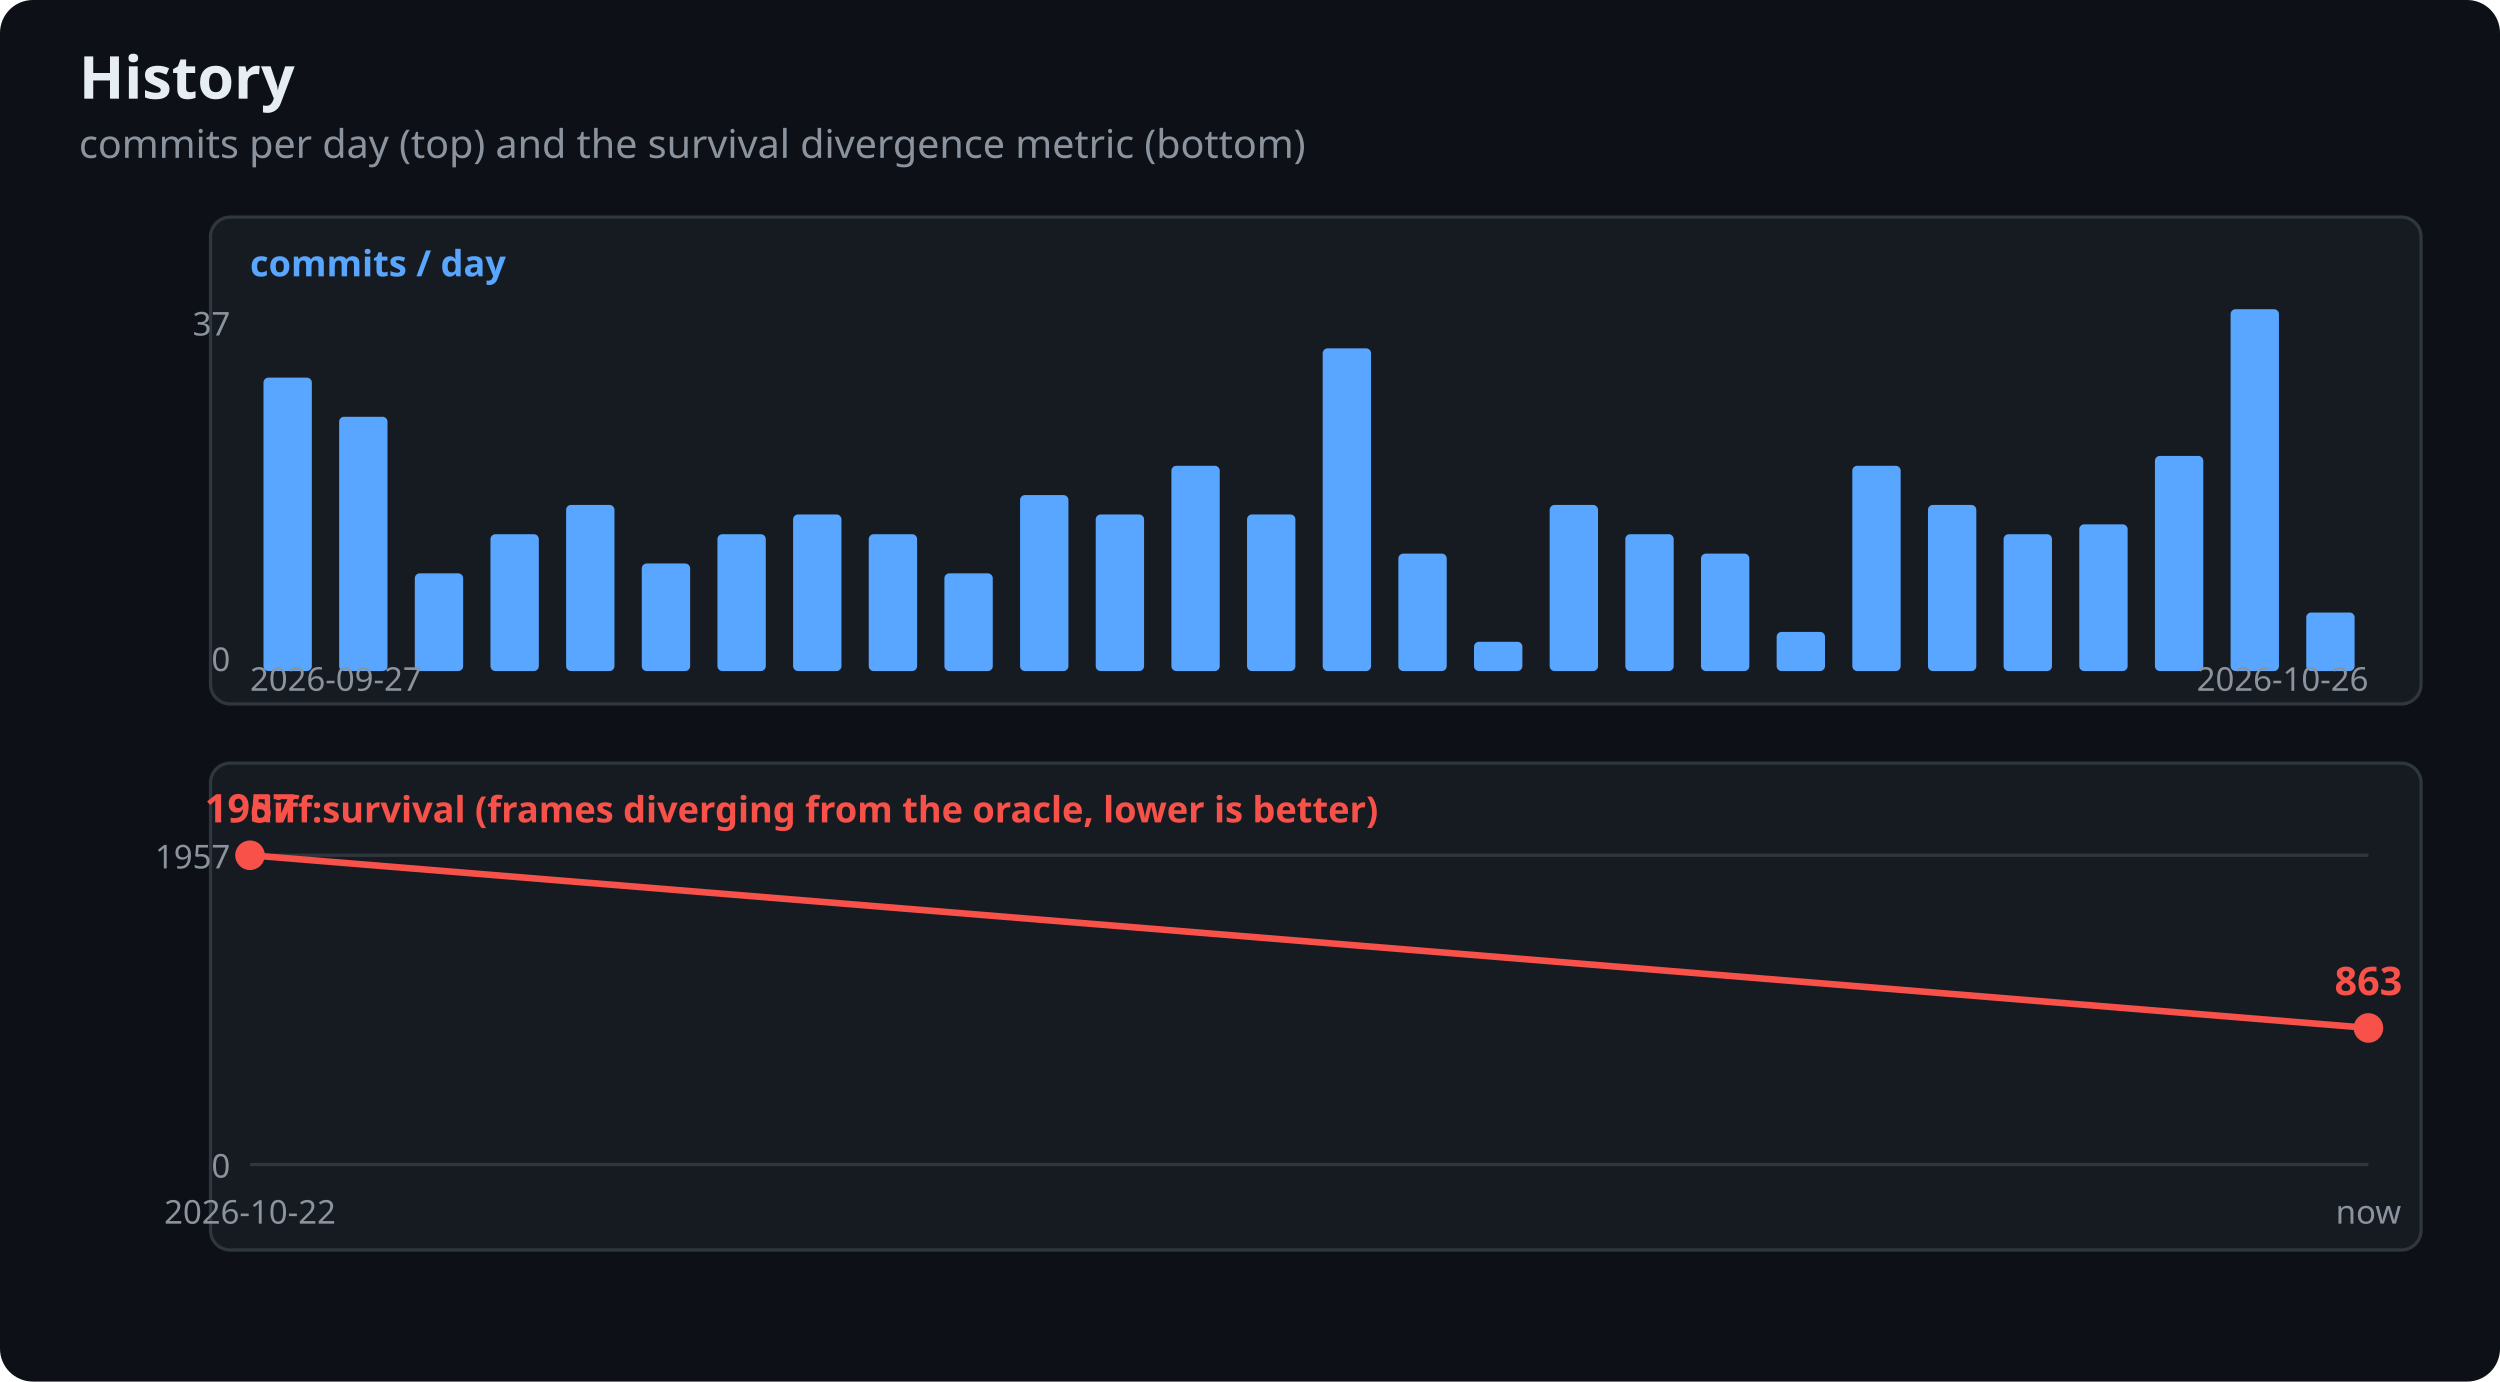
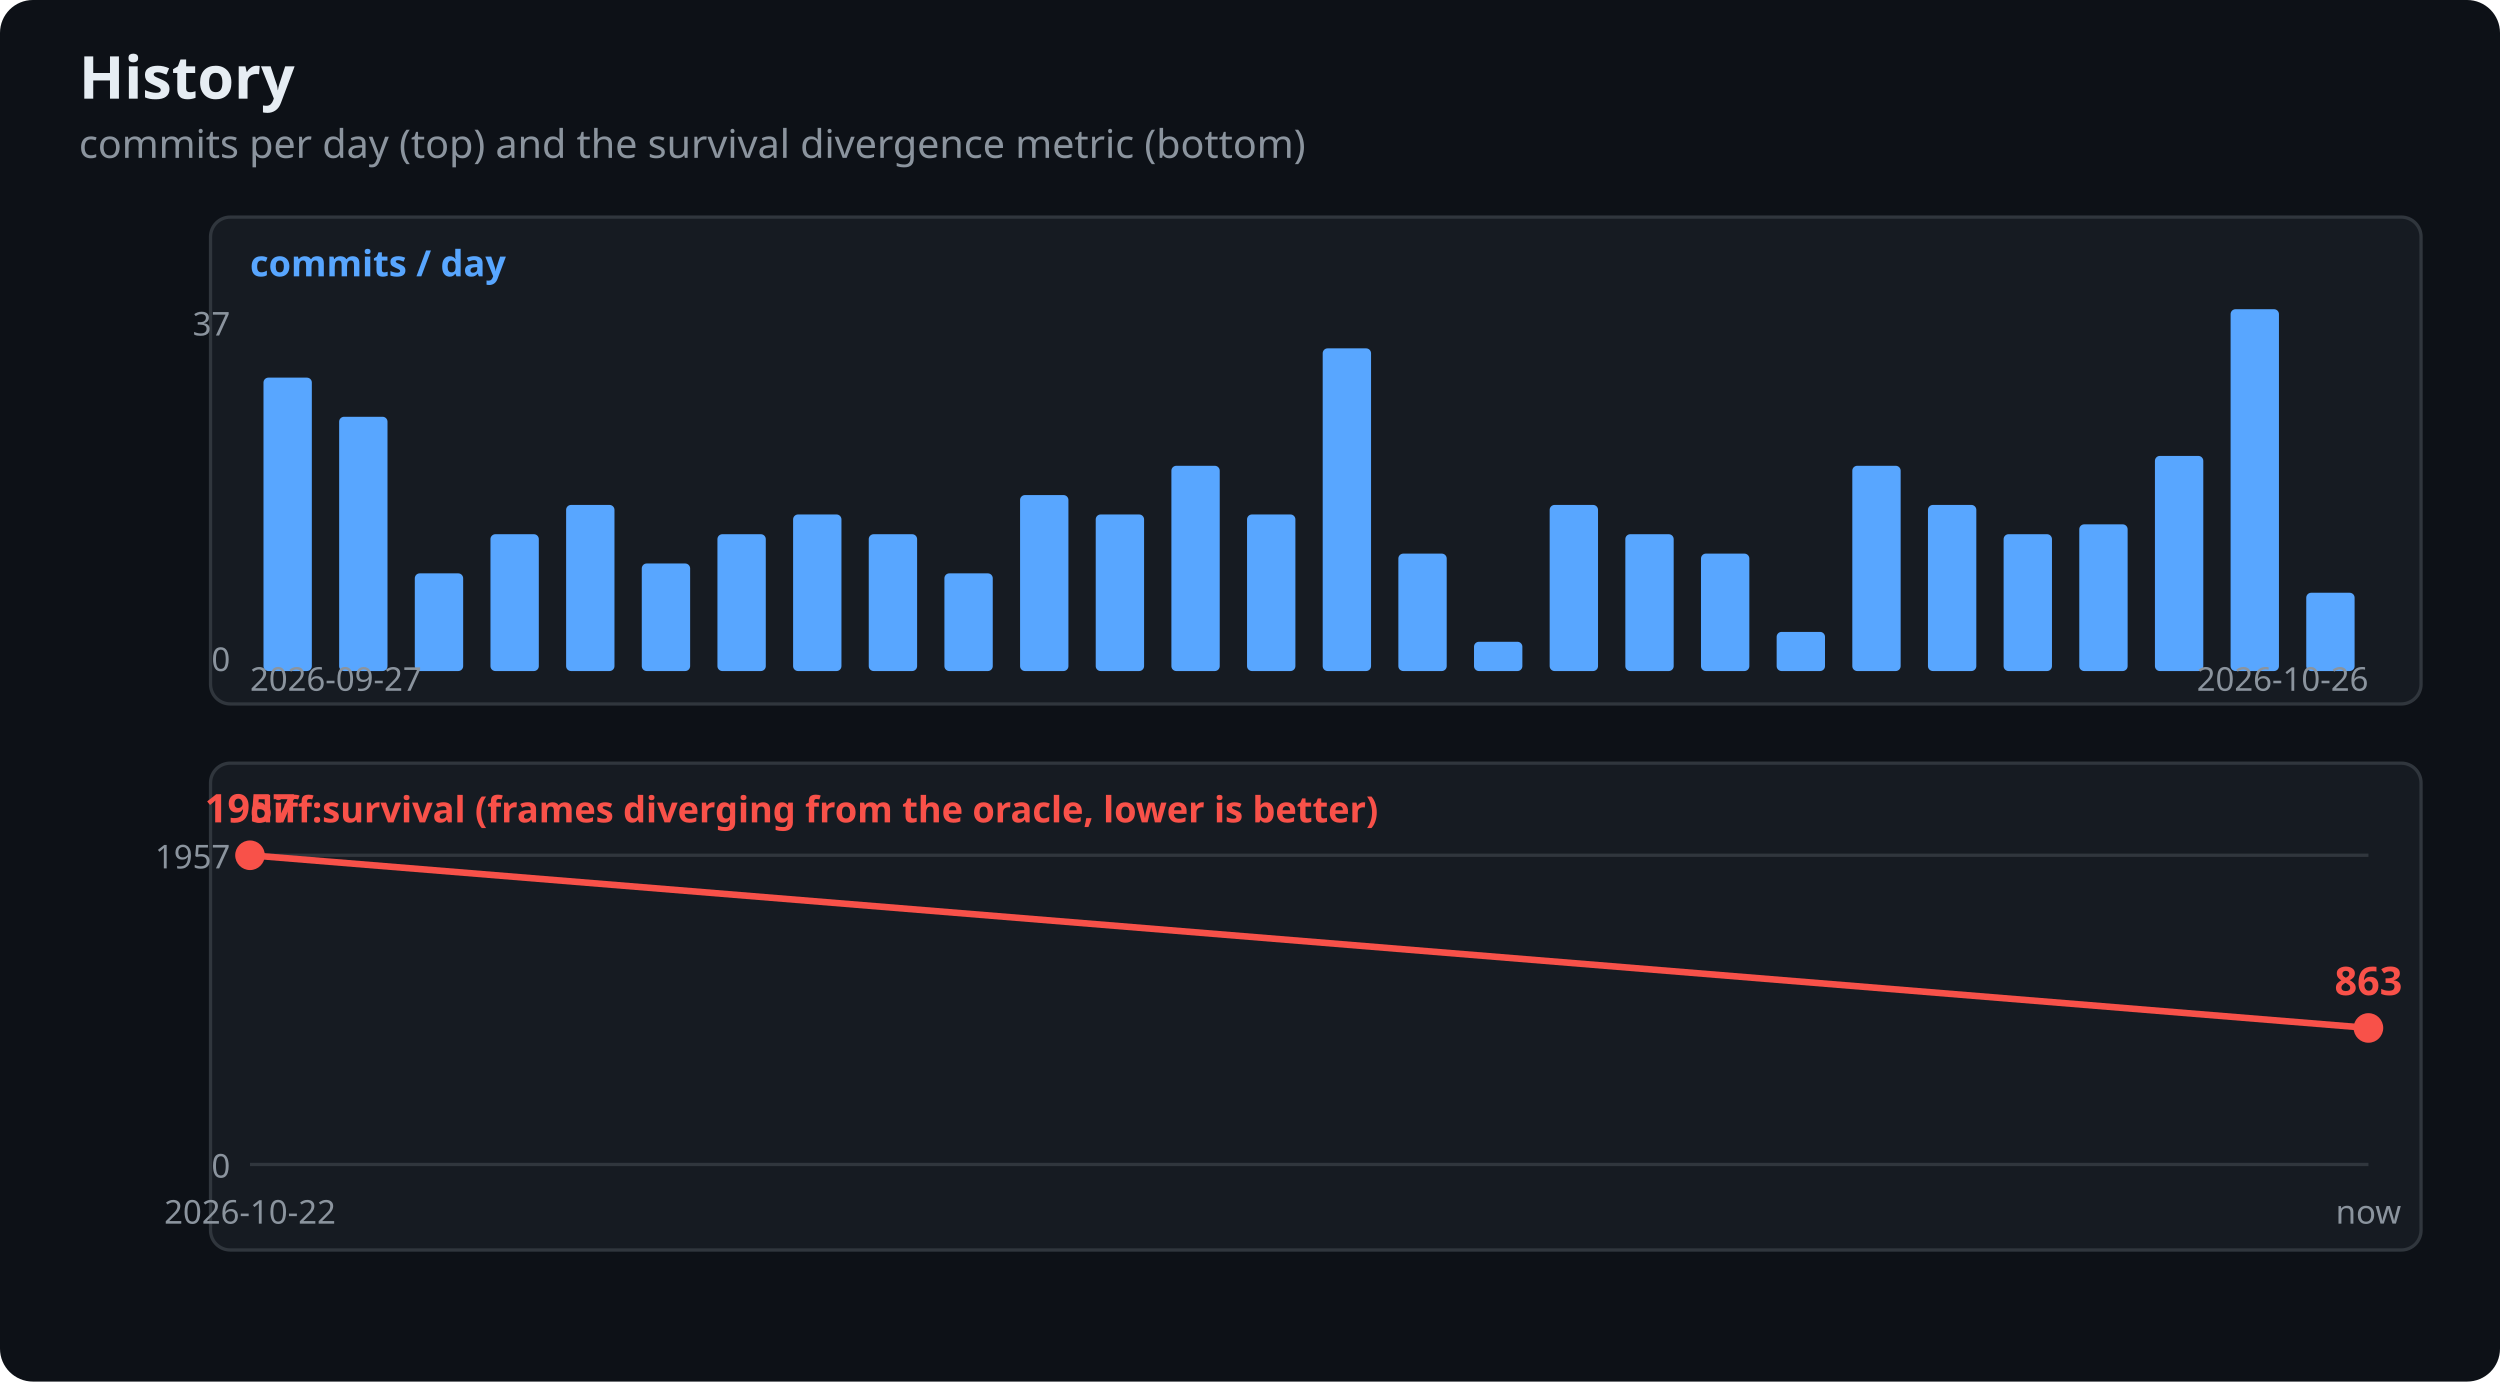
<svg xmlns="http://www.w3.org/2000/svg" width="760" height="420" viewBox="0 0 760 420" font-family="Segoe UI,Ubuntu,sans-serif">
  <rect width="760" height="420" rx="10" fill="#0d1117" />
  <text x="24" y="30" fill="#e6edf3" font-size="18" font-weight="600">History</text>
  <text x="24" y="48" fill="#8b949e" font-size="12">commits per day (top) and the survival divergence metric (bottom)</text>
  <rect x="64" y="66" width="672" height="148" fill="#161b22" stroke="#30363d" rx="6" />
  <text x="76" y="84" fill="#58a6ff" font-size="11" font-weight="600">commits / day</text>
  <rect x="80.1" y="114.8" width="14.7" height="89.2" fill="#58a6ff" rx="1.5" />
  <rect x="103.1" y="126.7" width="14.7" height="77.3" fill="#58a6ff" rx="1.5" />
  <rect x="126.1" y="174.3" width="14.7" height="29.7" fill="#58a6ff" rx="1.5" />
  <rect x="149.1" y="162.4" width="14.7" height="41.6" fill="#58a6ff" rx="1.5" />
  <rect x="172.1" y="153.5" width="14.7" height="50.5" fill="#58a6ff" rx="1.5" />
  <rect x="195.1" y="171.3" width="14.7" height="32.7" fill="#58a6ff" rx="1.5" />
  <rect x="218.1" y="162.4" width="14.7" height="41.6" fill="#58a6ff" rx="1.5" />
  <rect x="241.1" y="156.4" width="14.7" height="47.6" fill="#58a6ff" rx="1.5" />
  <rect x="264.1" y="162.4" width="14.7" height="41.6" fill="#58a6ff" rx="1.5" />
  <rect x="287.1" y="174.3" width="14.7" height="29.7" fill="#58a6ff" rx="1.5" />
  <rect x="310.1" y="150.5" width="14.7" height="53.5" fill="#58a6ff" rx="1.5" />
  <rect x="333.1" y="156.4" width="14.7" height="47.6" fill="#58a6ff" rx="1.5" />
  <rect x="356.1" y="141.6" width="14.7" height="62.4" fill="#58a6ff" rx="1.5" />
  <rect x="379.1" y="156.4" width="14.7" height="47.6" fill="#58a6ff" rx="1.5" />
  <rect x="402.1" y="105.9" width="14.7" height="98.1" fill="#58a6ff" rx="1.5" />
  <rect x="425.1" y="168.3" width="14.7" height="35.7" fill="#58a6ff" rx="1.5" />
  <rect x="448.1" y="195.1" width="14.7" height="8.9" fill="#58a6ff" rx="1.5" />
  <rect x="471.1" y="153.5" width="14.7" height="50.5" fill="#58a6ff" rx="1.5" />
  <rect x="494.1" y="162.4" width="14.7" height="41.6" fill="#58a6ff" rx="1.5" />
  <rect x="517.1" y="168.3" width="14.7" height="35.7" fill="#58a6ff" rx="1.5" />
  <rect x="540.1" y="192.1" width="14.7" height="11.9" fill="#58a6ff" rx="1.5" />
  <rect x="563.1" y="141.6" width="14.7" height="62.4" fill="#58a6ff" rx="1.5" />
  <rect x="586.1" y="153.5" width="14.7" height="50.5" fill="#58a6ff" rx="1.5" />
  <rect x="609.1" y="162.4" width="14.7" height="41.6" fill="#58a6ff" rx="1.5" />
  <rect x="632.1" y="159.4" width="14.7" height="44.6" fill="#58a6ff" rx="1.5" />
  <rect x="655.1" y="138.6" width="14.7" height="65.4" fill="#58a6ff" rx="1.5" />
  <rect x="678.1" y="94.0" width="14.7" height="110.0" fill="#58a6ff" rx="1.5" />
-   <rect x="701.1" y="186.2" width="14.7" height="17.8" fill="#58a6ff" rx="1.5" />
+   <rect x="701.1" y="180.2" width="14.7" height="23.8" fill="#58a6ff" rx="1.5" />
  <text x="70" y="102" fill="#8b949e" font-size="10" text-anchor="end">37</text>
  <text x="70" y="204" fill="#8b949e" font-size="10" text-anchor="end">0</text>
  <text x="76" y="210" fill="#8b949e" font-size="10">2026-09-27</text>
  <text x="720" y="210" fill="#8b949e" font-size="10" text-anchor="end">2026-10-26</text>
  <rect x="64" y="232" width="672" height="148" fill="#161b22" stroke="#30363d" rx="6" />
  <text x="76" y="250" fill="#f85149" font-size="11" font-weight="600">diff:survival (frames diverging from the oracle, lower is better)</text>
  <line x1="76" y1="354.0" x2="720" y2="354.0" stroke="#30363d" stroke-width="1" />
  <text x="70" y="358.0" fill="#8b949e" font-size="10" text-anchor="end">0</text>
  <line x1="76" y1="260.0" x2="720" y2="260.0" stroke="#30363d" stroke-width="1" />
  <text x="70" y="264.0" fill="#8b949e" font-size="10" text-anchor="end">1957</text>
  <circle cx="76.0" cy="260.0" r="4.5" fill="#f85149" />
  <text x="76.0" y="250.0" fill="#f85149" font-size="12" font-weight="600" text-anchor="middle">1957</text>
  <text x="76.0" y="372" fill="#8b949e" font-size="10" text-anchor="middle">2026-10-22</text>
  <circle cx="720.0" cy="312.5" r="4.5" fill="#f85149" />
  <text x="720.0" y="302.5" fill="#f85149" font-size="12" font-weight="600" text-anchor="middle">863</text>
  <text x="720.0" y="372" fill="#8b949e" font-size="10" text-anchor="middle">now</text>
  <polyline points="76.0,260.0 720.0,312.5" fill="none" stroke="#f85149" stroke-width="2" />
</svg>
